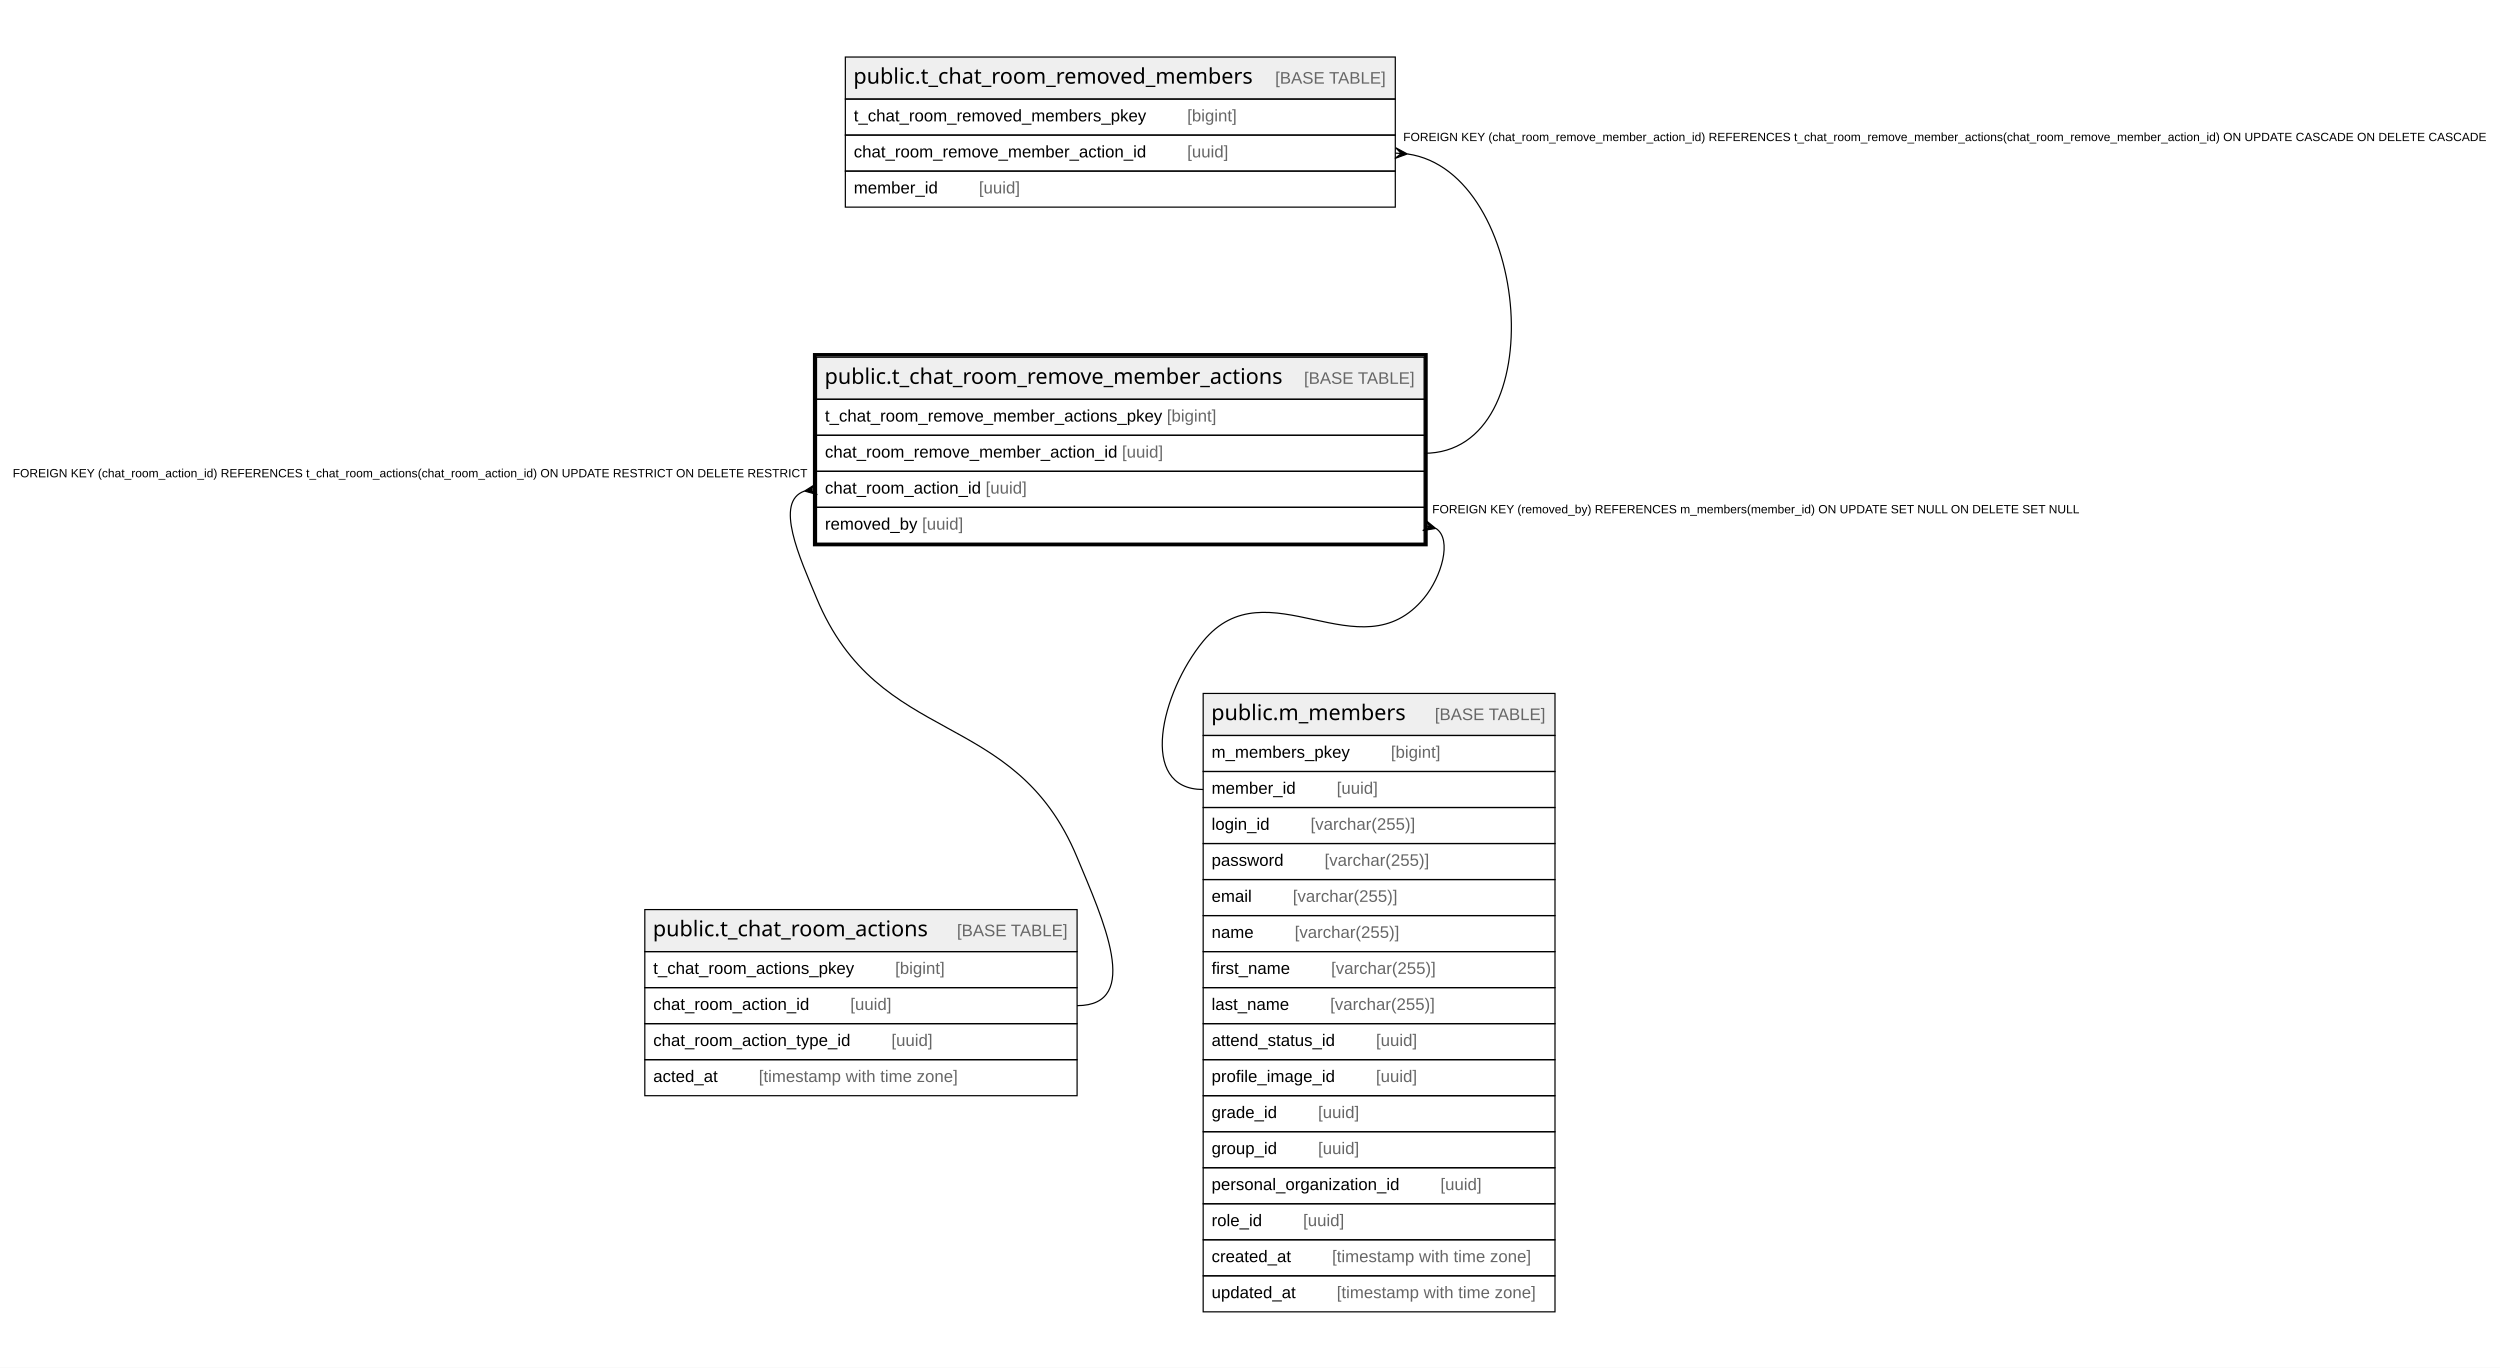
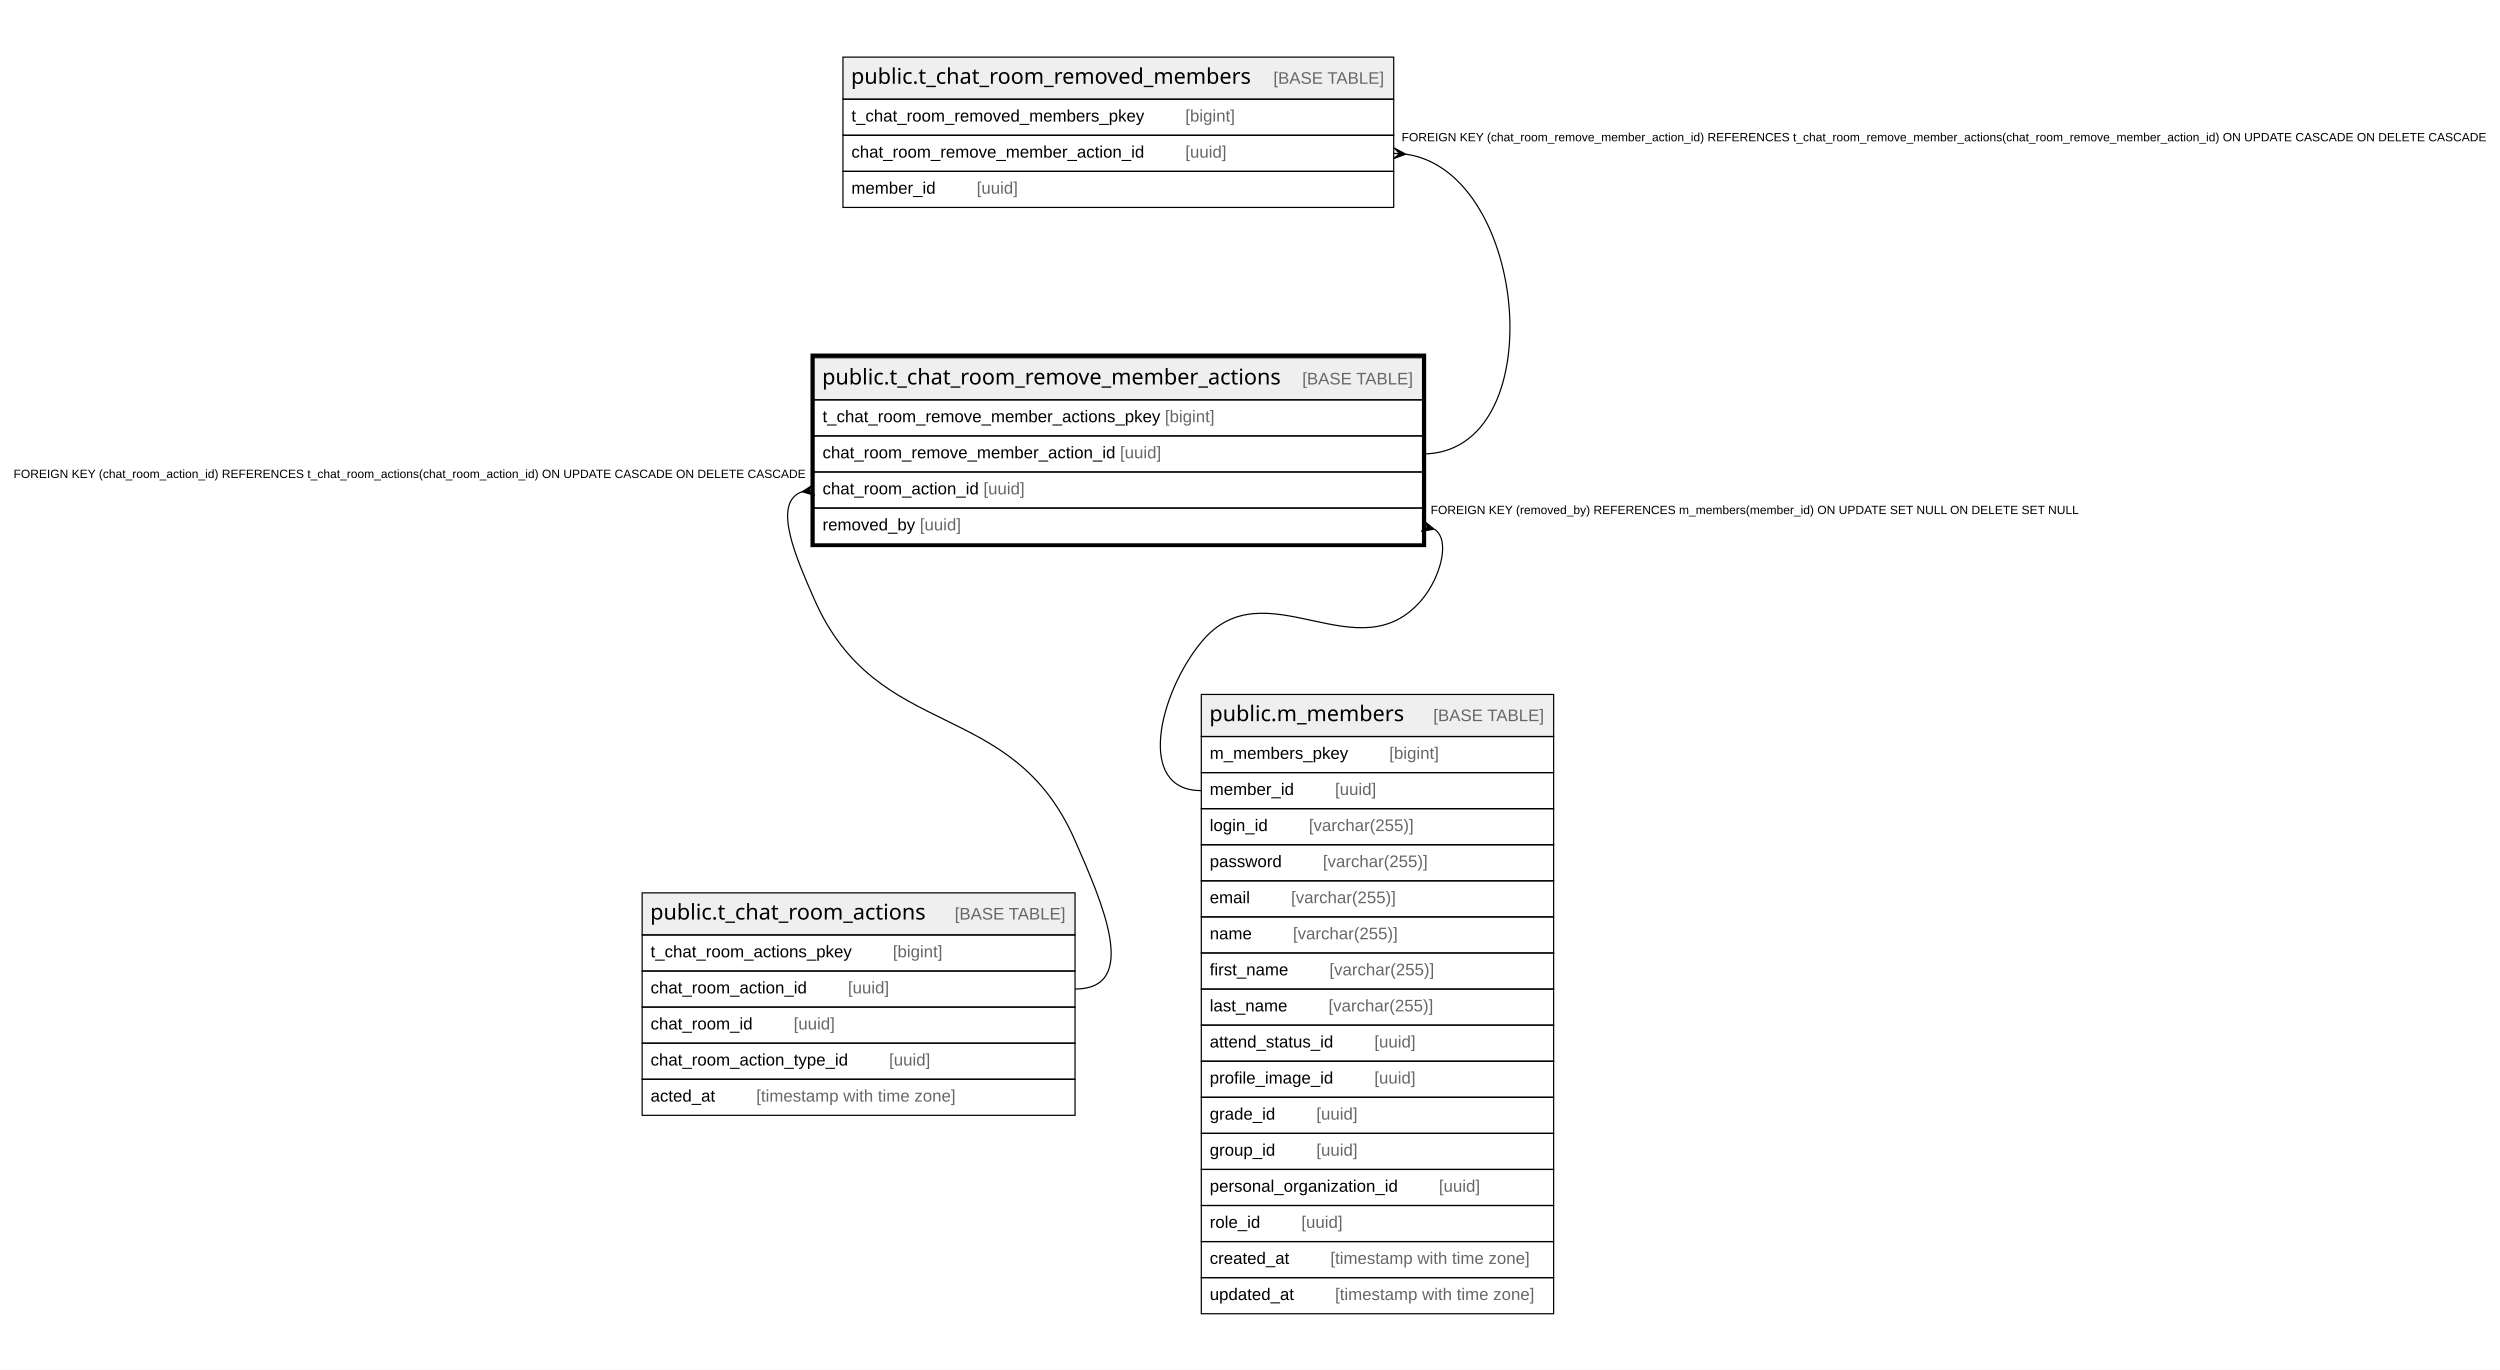
- <svg xmlns="http://www.w3.org/2000/svg" width="2082pt" height="1139pt" viewBox="0.00 0.00 2082.00 1139.00">
+ <svg xmlns="http://www.w3.org/2000/svg" width="2079pt" height="1139pt" viewBox="0.00 0.00 2079.00 1139.00">
  <g id="graph0" class="graph" transform="scale(1 1) rotate(0) translate(4 1135)">
-     <polygon fill="#ffffff" stroke="transparent" points="-4,4 -4,-1135 2078,-1135 2078,4 -4,4" />
+     <polygon fill="#ffffff" stroke="transparent" points="-4,4 -4,-1135 2075,-1135 2075,4 -4,4" />
    <g id="node1" class="node">
-       <polygon fill="#efefef" stroke="transparent" points="676,-802.5 676,-837.5 1182,-837.5 1182,-802.5 676,-802.5" />
-       <polygon fill="none" stroke="#000000" points="676,-802.5 676,-837.5 1182,-837.5 1182,-802.5 676,-802.5" />
-       <text text-anchor="start" x="682.683" y="-815.3" font-family="Arial Bold" font-size="18.00" fill="#000000">public.t_chat_room_remove_member_actions</text>
-       <text text-anchor="start" x="1047.749" y="-815.3" font-family="Arial" font-size="14.00" fill="#000000">    </text>
-       <text text-anchor="start" x="1081.954" y="-815.3" font-family="Arial" font-size="14.00" fill="#666666">[BASE TABLE]</text>
-       <polygon fill="none" stroke="#000000" points="676,-772.5 676,-802.5 1182,-802.5 1182,-772.5 676,-772.5" />
-       <text text-anchor="start" x="683" y="-783.9" font-family="Arial" font-size="14.00" fill="#000000">t_chat_room_remove_member_actions_pkey </text>
-       <text text-anchor="start" x="967.728" y="-783.9" font-family="Arial" font-size="14.00" fill="#666666">[bigint]</text>
-       <polygon fill="none" stroke="#000000" points="676,-742.5 676,-772.5 1182,-772.5 1182,-742.5 676,-742.5" />
-       <text text-anchor="start" x="683" y="-753.9" font-family="Arial" font-size="14.00" fill="#000000">chat_room_remove_member_action_id </text>
-       <text text-anchor="start" x="930.379" y="-753.9" font-family="Arial" font-size="14.00" fill="#666666">[uuid]</text>
-       <polygon fill="none" stroke="#000000" points="676,-712.5 676,-742.5 1182,-742.5 1182,-712.5 676,-712.5" />
-       <text text-anchor="start" x="683" y="-723.9" font-family="Arial" font-size="14.00" fill="#000000">chat_room_action_id </text>
-       <text text-anchor="start" x="816.815" y="-723.9" font-family="Arial" font-size="14.00" fill="#666666">[uuid]</text>
-       <polygon fill="none" stroke="#000000" points="676,-682.5 676,-712.5 1182,-712.5 1182,-682.5 676,-682.5" />
-       <text text-anchor="start" x="683" y="-693.9" font-family="Arial" font-size="14.00" fill="#000000">removed_by </text>
-       <text text-anchor="start" x="763.907" y="-693.9" font-family="Arial" font-size="14.00" fill="#666666">[uuid]</text>
-       <polygon fill="none" stroke="#000000" stroke-width="3" points="674.5,-681.5 674.5,-839.5 1183.5,-839.5 1183.5,-681.5 674.5,-681.5" />
+       <polygon fill="#efefef" stroke="transparent" points="673,-802.5 673,-837.5 1179,-837.5 1179,-802.5 673,-802.5" />
+       <polygon fill="none" stroke="#000000" points="673,-802.5 673,-837.5 1179,-837.5 1179,-802.5 673,-802.5" />
+       <text text-anchor="start" x="679.683" y="-815.3" font-family="Arial Bold" font-size="18.00" fill="#000000">public.t_chat_room_remove_member_actions</text>
+       <text text-anchor="start" x="1044.749" y="-815.3" font-family="Arial" font-size="14.00" fill="#000000">    </text>
+       <text text-anchor="start" x="1078.954" y="-815.3" font-family="Arial" font-size="14.00" fill="#666666">[BASE TABLE]</text>
+       <polygon fill="none" stroke="#000000" points="673,-772.5 673,-802.5 1179,-802.5 1179,-772.5 673,-772.5" />
+       <text text-anchor="start" x="680" y="-783.9" font-family="Arial" font-size="14.00" fill="#000000">t_chat_room_remove_member_actions_pkey </text>
+       <text text-anchor="start" x="964.728" y="-783.9" font-family="Arial" font-size="14.00" fill="#666666">[bigint]</text>
+       <polygon fill="none" stroke="#000000" points="673,-742.5 673,-772.5 1179,-772.5 1179,-742.5 673,-742.5" />
+       <text text-anchor="start" x="680" y="-753.9" font-family="Arial" font-size="14.00" fill="#000000">chat_room_remove_member_action_id </text>
+       <text text-anchor="start" x="927.379" y="-753.9" font-family="Arial" font-size="14.00" fill="#666666">[uuid]</text>
+       <polygon fill="none" stroke="#000000" points="673,-712.5 673,-742.5 1179,-742.5 1179,-712.5 673,-712.5" />
+       <text text-anchor="start" x="680" y="-723.9" font-family="Arial" font-size="14.00" fill="#000000">chat_room_action_id </text>
+       <text text-anchor="start" x="813.815" y="-723.9" font-family="Arial" font-size="14.00" fill="#666666">[uuid]</text>
+       <polygon fill="none" stroke="#000000" points="673,-682.5 673,-712.5 1179,-712.5 1179,-682.5 673,-682.5" />
+       <text text-anchor="start" x="680" y="-693.9" font-family="Arial" font-size="14.00" fill="#000000">removed_by </text>
+       <text text-anchor="start" x="760.907" y="-693.9" font-family="Arial" font-size="14.00" fill="#666666">[uuid]</text>
+       <polygon fill="none" stroke="#000000" stroke-width="3" points="671.5,-681.5 671.5,-839.5 1180.5,-839.5 1180.5,-681.5 671.5,-681.5" />
    </g>
    <g id="node3" class="node">
-       <polygon fill="#efefef" stroke="transparent" points="533,-342.5 533,-377.5 893,-377.5 893,-342.5 533,-342.5" />
-       <polygon fill="none" stroke="#000000" points="533,-342.5 533,-377.5 893,-377.5 893,-342.5 533,-342.5" />
-       <text text-anchor="start" x="539.688" y="-355.3" font-family="Arial Bold" font-size="18.00" fill="#000000">public.t_chat_room_actions</text>
-       <text text-anchor="start" x="758.744" y="-355.3" font-family="Arial" font-size="14.00" fill="#000000">    </text>
-       <text text-anchor="start" x="792.949" y="-355.3" font-family="Arial" font-size="14.00" fill="#666666">[BASE TABLE]</text>
-       <polygon fill="none" stroke="#000000" points="533,-312.5 533,-342.5 893,-342.5 893,-312.5 533,-312.5" />
-       <text text-anchor="start" x="540" y="-323.9" font-family="Arial" font-size="14.00" fill="#000000">t_chat_room_actions_pkey    </text>
-       <text text-anchor="start" x="741.478" y="-323.9" font-family="Arial" font-size="14.00" fill="#666666">[bigint]</text>
-       <polygon fill="none" stroke="#000000" points="533,-282.5 533,-312.5 893,-312.5 893,-282.5 533,-282.5" />
-       <text text-anchor="start" x="540" y="-293.9" font-family="Arial" font-size="14.00" fill="#000000">chat_room_action_id    </text>
-       <text text-anchor="start" x="704.129" y="-293.9" font-family="Arial" font-size="14.00" fill="#666666">[uuid]</text>
-       <polygon fill="none" stroke="#000000" points="533,-252.5 533,-282.5 893,-282.5 893,-252.5 533,-252.5" />
-       <text text-anchor="start" x="540" y="-263.9" font-family="Arial" font-size="14.00" fill="#000000">chat_room_action_type_id    </text>
-       <text text-anchor="start" x="738.367" y="-263.9" font-family="Arial" font-size="14.00" fill="#666666">[uuid]</text>
-       <polygon fill="none" stroke="#000000" points="533,-222.5 533,-252.5 893,-252.5 893,-222.5 533,-222.5" />
-       <text text-anchor="start" x="540" y="-233.9" font-family="Arial" font-size="14.00" fill="#000000">acted_at    </text>
-       <text text-anchor="start" x="627.899" y="-233.9" font-family="Arial" font-size="14.00" fill="#666666">[timestamp with time zone]</text>
+       <polygon fill="#efefef" stroke="transparent" points="530,-357.5 530,-392.5 890,-392.5 890,-357.5 530,-357.5" />
+       <polygon fill="none" stroke="#000000" points="530,-357.5 530,-392.5 890,-392.5 890,-357.5 530,-357.5" />
+       <text text-anchor="start" x="536.688" y="-370.3" font-family="Arial Bold" font-size="18.00" fill="#000000">public.t_chat_room_actions</text>
+       <text text-anchor="start" x="755.744" y="-370.3" font-family="Arial" font-size="14.00" fill="#000000">    </text>
+       <text text-anchor="start" x="789.949" y="-370.3" font-family="Arial" font-size="14.00" fill="#666666">[BASE TABLE]</text>
+       <polygon fill="none" stroke="#000000" points="530,-327.5 530,-357.5 890,-357.5 890,-327.5 530,-327.5" />
+       <text text-anchor="start" x="537" y="-338.9" font-family="Arial" font-size="14.00" fill="#000000">t_chat_room_actions_pkey    </text>
+       <text text-anchor="start" x="738.478" y="-338.9" font-family="Arial" font-size="14.00" fill="#666666">[bigint]</text>
+       <polygon fill="none" stroke="#000000" points="530,-297.5 530,-327.5 890,-327.5 890,-297.5 530,-297.5" />
+       <text text-anchor="start" x="537" y="-308.9" font-family="Arial" font-size="14.00" fill="#000000">chat_room_action_id    </text>
+       <text text-anchor="start" x="701.129" y="-308.9" font-family="Arial" font-size="14.00" fill="#666666">[uuid]</text>
+       <polygon fill="none" stroke="#000000" points="530,-267.5 530,-297.5 890,-297.5 890,-267.5 530,-267.5" />
+       <text text-anchor="start" x="537" y="-278.9" font-family="Arial" font-size="14.00" fill="#000000">chat_room_id    </text>
+       <text text-anchor="start" x="656.001" y="-278.9" font-family="Arial" font-size="14.00" fill="#666666">[uuid]</text>
+       <polygon fill="none" stroke="#000000" points="530,-237.5 530,-267.5 890,-267.5 890,-237.5 530,-237.5" />
+       <text text-anchor="start" x="537" y="-248.9" font-family="Arial" font-size="14.00" fill="#000000">chat_room_action_type_id    </text>
+       <text text-anchor="start" x="735.367" y="-248.9" font-family="Arial" font-size="14.00" fill="#666666">[uuid]</text>
+       <polygon fill="none" stroke="#000000" points="530,-207.5 530,-237.5 890,-237.5 890,-207.5 530,-207.5" />
+       <text text-anchor="start" x="537" y="-218.9" font-family="Arial" font-size="14.00" fill="#000000">acted_at    </text>
+       <text text-anchor="start" x="624.899" y="-218.9" font-family="Arial" font-size="14.00" fill="#666666">[timestamp with time zone]</text>
    </g>
    <g id="edge2" class="edge">
-       <path fill="none" stroke="#000000" d="M666.007,-726.038C640.53,-717.233 662.072,-670.515 676,-637 728.22,-511.339 840.78,-546.66 893,-421 914.064,-370.314 947.889,-297.5 893,-297.5" />
-       <polygon fill="#000000" stroke="#000000" points="666.105,-726.053 675.349,-731.953 671.053,-726.776 676,-727.5 676,-727.5 676,-727.5 671.053,-726.776 676.651,-723.047 666.105,-726.053 666.105,-726.053" />
-       <text text-anchor="start" x="6.583" y="-737.5" font-family="Arial" font-size="10.00" fill="#000000">FOREIGN KEY (chat_room_action_id) REFERENCES t_chat_room_actions(chat_room_action_id) ON UPDATE RESTRICT ON DELETE RESTRICT</text>
+       <path fill="none" stroke="#000000" d="M662.99,-726.031C637.413,-717.183 658.472,-670.26 673,-637 725.622,-516.53 837.378,-556.47 890,-436 911.971,-385.7 944.889,-312.5 890,-312.5" />
+       <polygon fill="#000000" stroke="#000000" points="663.106,-726.048 672.347,-731.952 668.053,-726.774 673,-727.5 673,-727.5 673,-727.5 668.053,-726.774 673.653,-723.048 663.106,-726.048 663.106,-726.048" />
+       <text text-anchor="start" x="7.242" y="-737.5" font-family="Arial" font-size="10.00" fill="#000000">FOREIGN KEY (chat_room_action_id) REFERENCES t_chat_room_actions(chat_room_action_id) ON UPDATE CASCADE ON DELETE CASCADE</text>
    </g>
    <g id="node4" class="node">
-       <polygon fill="#efefef" stroke="transparent" points="998,-522.5 998,-557.5 1291,-557.5 1291,-522.5 998,-522.5" />
-       <polygon fill="none" stroke="#000000" points="998,-522.5 998,-557.5 1291,-557.5 1291,-522.5 998,-522.5" />
-       <text text-anchor="start" x="1004.715" y="-535.3" font-family="Arial Bold" font-size="18.00" fill="#000000">public.m_members</text>
-       <text text-anchor="start" x="1156.717" y="-535.3" font-family="Arial" font-size="14.00" fill="#000000">    </text>
-       <text text-anchor="start" x="1190.922" y="-535.3" font-family="Arial" font-size="14.00" fill="#666666">[BASE TABLE]</text>
-       <polygon fill="none" stroke="#000000" points="998,-492.5 998,-522.5 1291,-522.5 1291,-492.5 998,-492.5" />
-       <text text-anchor="start" x="1005" y="-503.9" font-family="Arial" font-size="14.00" fill="#000000">m_members_pkey    </text>
-       <text text-anchor="start" x="1154.325" y="-503.9" font-family="Arial" font-size="14.00" fill="#666666">[bigint]</text>
-       <polygon fill="none" stroke="#000000" points="998,-462.5 998,-492.5 1291,-492.5 1291,-462.5 998,-462.5" />
-       <text text-anchor="start" x="1005" y="-473.9" font-family="Arial" font-size="14.00" fill="#000000">member_id    </text>
-       <text text-anchor="start" x="1109.206" y="-473.9" font-family="Arial" font-size="14.00" fill="#666666">[uuid]</text>
-       <polygon fill="none" stroke="#000000" points="998,-432.5 998,-462.5 1291,-462.5 1291,-432.5 998,-432.5" />
-       <text text-anchor="start" x="1005" y="-443.9" font-family="Arial" font-size="14.00" fill="#000000">login_id    </text>
-       <text text-anchor="start" x="1087.438" y="-443.9" font-family="Arial" font-size="14.00" fill="#666666">[varchar(255)]</text>
-       <polygon fill="none" stroke="#000000" points="998,-402.5 998,-432.5 1291,-432.5 1291,-402.5 998,-402.5" />
-       <text text-anchor="start" x="1005" y="-413.9" font-family="Arial" font-size="14.00" fill="#000000">password    </text>
-       <text text-anchor="start" x="1099.102" y="-413.9" font-family="Arial" font-size="14.00" fill="#666666">[varchar(255)]</text>
-       <polygon fill="none" stroke="#000000" points="998,-372.5 998,-402.5 1291,-402.5 1291,-372.5 998,-372.5" />
-       <text text-anchor="start" x="1005" y="-383.9" font-family="Arial" font-size="14.00" fill="#000000">email    </text>
-       <text text-anchor="start" x="1072.644" y="-383.9" font-family="Arial" font-size="14.00" fill="#666666">[varchar(255)]</text>
-       <polygon fill="none" stroke="#000000" points="998,-342.5 998,-372.5 1291,-372.5 1291,-342.5 998,-342.5" />
-       <text text-anchor="start" x="1005" y="-353.9" font-family="Arial" font-size="14.00" fill="#000000">name    </text>
-       <text text-anchor="start" x="1074.213" y="-353.9" font-family="Arial" font-size="14.00" fill="#666666">[varchar(255)]</text>
-       <polygon fill="none" stroke="#000000" points="998,-312.5 998,-342.5 1291,-342.5 1291,-312.5 998,-312.5" />
-       <text text-anchor="start" x="1005" y="-323.9" font-family="Arial" font-size="14.00" fill="#000000">first_name    </text>
-       <text text-anchor="start" x="1104.544" y="-323.9" font-family="Arial" font-size="14.00" fill="#666666">[varchar(255)]</text>
-       <polygon fill="none" stroke="#000000" points="998,-282.5 998,-312.5 1291,-312.5 1291,-282.5 998,-282.5" />
-       <text text-anchor="start" x="1005" y="-293.9" font-family="Arial" font-size="14.00" fill="#000000">last_name    </text>
-       <text text-anchor="start" x="1103.776" y="-293.9" font-family="Arial" font-size="14.00" fill="#666666">[varchar(255)]</text>
-       <polygon fill="none" stroke="#000000" points="998,-252.5 998,-282.5 1291,-282.5 1291,-252.5 998,-252.5" />
-       <text text-anchor="start" x="1005" y="-263.9" font-family="Arial" font-size="14.00" fill="#000000">attend_status_id    </text>
-       <text text-anchor="start" x="1141.917" y="-263.9" font-family="Arial" font-size="14.00" fill="#666666">[uuid]</text>
-       <polygon fill="none" stroke="#000000" points="998,-222.5 998,-252.5 1291,-252.5 1291,-222.5 998,-222.5" />
-       <text text-anchor="start" x="1005" y="-233.9" font-family="Arial" font-size="14.00" fill="#000000">profile_image_id    </text>
-       <text text-anchor="start" x="1141.886" y="-233.9" font-family="Arial" font-size="14.00" fill="#666666">[uuid]</text>
-       <polygon fill="none" stroke="#000000" points="998,-192.5 998,-222.5 1291,-222.5 1291,-192.5 998,-192.5" />
-       <text text-anchor="start" x="1005" y="-203.9" font-family="Arial" font-size="14.00" fill="#000000">grade_id    </text>
-       <text text-anchor="start" x="1093.668" y="-203.9" font-family="Arial" font-size="14.00" fill="#666666">[uuid]</text>
-       <polygon fill="none" stroke="#000000" points="998,-162.5 998,-192.5 1291,-192.5 1291,-162.5 998,-162.5" />
-       <text text-anchor="start" x="1005" y="-173.9" font-family="Arial" font-size="14.00" fill="#000000">group_id    </text>
-       <text text-anchor="start" x="1093.668" y="-173.9" font-family="Arial" font-size="14.00" fill="#666666">[uuid]</text>
-       <polygon fill="none" stroke="#000000" points="998,-132.5 998,-162.5 1291,-162.5 1291,-132.5 998,-132.5" />
-       <text text-anchor="start" x="1005" y="-143.9" font-family="Arial" font-size="14.00" fill="#000000">personal_organization_id    </text>
-       <text text-anchor="start" x="1195.582" y="-143.9" font-family="Arial" font-size="14.00" fill="#666666">[uuid]</text>
-       <polygon fill="none" stroke="#000000" points="998,-102.5 998,-132.5 1291,-132.5 1291,-102.5 998,-102.5" />
-       <text text-anchor="start" x="1005" y="-113.9" font-family="Arial" font-size="14.00" fill="#000000">role_id    </text>
-       <text text-anchor="start" x="1081.209" y="-113.9" font-family="Arial" font-size="14.00" fill="#666666">[uuid]</text>
-       <polygon fill="none" stroke="#000000" points="998,-72.5 998,-102.5 1291,-102.5 1291,-72.5 998,-72.5" />
-       <text text-anchor="start" x="1005" y="-83.9" font-family="Arial" font-size="14.00" fill="#000000">created_at    </text>
-       <text text-anchor="start" x="1105.342" y="-83.9" font-family="Arial" font-size="14.00" fill="#666666">[timestamp with time zone]</text>
-       <polygon fill="none" stroke="#000000" points="998,-42.5 998,-72.5 1291,-72.5 1291,-42.5 998,-42.5" />
-       <text text-anchor="start" x="1005" y="-53.9" font-family="Arial" font-size="14.00" fill="#000000">updated_at    </text>
-       <text text-anchor="start" x="1109.247" y="-53.9" font-family="Arial" font-size="14.00" fill="#666666">[timestamp with time zone]</text>
+       <polygon fill="#efefef" stroke="transparent" points="995,-522.5 995,-557.5 1288,-557.5 1288,-522.5 995,-522.5" />
+       <polygon fill="none" stroke="#000000" points="995,-522.5 995,-557.5 1288,-557.5 1288,-522.5 995,-522.5" />
+       <text text-anchor="start" x="1001.715" y="-535.3" font-family="Arial Bold" font-size="18.00" fill="#000000">public.m_members</text>
+       <text text-anchor="start" x="1153.717" y="-535.3" font-family="Arial" font-size="14.00" fill="#000000">    </text>
+       <text text-anchor="start" x="1187.922" y="-535.3" font-family="Arial" font-size="14.00" fill="#666666">[BASE TABLE]</text>
+       <polygon fill="none" stroke="#000000" points="995,-492.5 995,-522.5 1288,-522.5 1288,-492.5 995,-492.5" />
+       <text text-anchor="start" x="1002" y="-503.9" font-family="Arial" font-size="14.00" fill="#000000">m_members_pkey    </text>
+       <text text-anchor="start" x="1151.325" y="-503.9" font-family="Arial" font-size="14.00" fill="#666666">[bigint]</text>
+       <polygon fill="none" stroke="#000000" points="995,-462.5 995,-492.5 1288,-492.5 1288,-462.5 995,-462.5" />
+       <text text-anchor="start" x="1002" y="-473.9" font-family="Arial" font-size="14.00" fill="#000000">member_id    </text>
+       <text text-anchor="start" x="1106.206" y="-473.9" font-family="Arial" font-size="14.00" fill="#666666">[uuid]</text>
+       <polygon fill="none" stroke="#000000" points="995,-432.5 995,-462.5 1288,-462.5 1288,-432.5 995,-432.5" />
+       <text text-anchor="start" x="1002" y="-443.9" font-family="Arial" font-size="14.00" fill="#000000">login_id    </text>
+       <text text-anchor="start" x="1084.438" y="-443.9" font-family="Arial" font-size="14.00" fill="#666666">[varchar(255)]</text>
+       <polygon fill="none" stroke="#000000" points="995,-402.5 995,-432.5 1288,-432.5 1288,-402.5 995,-402.5" />
+       <text text-anchor="start" x="1002" y="-413.9" font-family="Arial" font-size="14.00" fill="#000000">password    </text>
+       <text text-anchor="start" x="1096.102" y="-413.9" font-family="Arial" font-size="14.00" fill="#666666">[varchar(255)]</text>
+       <polygon fill="none" stroke="#000000" points="995,-372.5 995,-402.5 1288,-402.5 1288,-372.5 995,-372.5" />
+       <text text-anchor="start" x="1002" y="-383.9" font-family="Arial" font-size="14.00" fill="#000000">email    </text>
+       <text text-anchor="start" x="1069.644" y="-383.9" font-family="Arial" font-size="14.00" fill="#666666">[varchar(255)]</text>
+       <polygon fill="none" stroke="#000000" points="995,-342.5 995,-372.5 1288,-372.5 1288,-342.5 995,-342.5" />
+       <text text-anchor="start" x="1002" y="-353.9" font-family="Arial" font-size="14.00" fill="#000000">name    </text>
+       <text text-anchor="start" x="1071.213" y="-353.9" font-family="Arial" font-size="14.00" fill="#666666">[varchar(255)]</text>
+       <polygon fill="none" stroke="#000000" points="995,-312.5 995,-342.5 1288,-342.5 1288,-312.5 995,-312.5" />
+       <text text-anchor="start" x="1002" y="-323.9" font-family="Arial" font-size="14.00" fill="#000000">first_name    </text>
+       <text text-anchor="start" x="1101.544" y="-323.9" font-family="Arial" font-size="14.00" fill="#666666">[varchar(255)]</text>
+       <polygon fill="none" stroke="#000000" points="995,-282.5 995,-312.5 1288,-312.5 1288,-282.5 995,-282.5" />
+       <text text-anchor="start" x="1002" y="-293.9" font-family="Arial" font-size="14.00" fill="#000000">last_name    </text>
+       <text text-anchor="start" x="1100.776" y="-293.9" font-family="Arial" font-size="14.00" fill="#666666">[varchar(255)]</text>
+       <polygon fill="none" stroke="#000000" points="995,-252.5 995,-282.5 1288,-282.5 1288,-252.5 995,-252.5" />
+       <text text-anchor="start" x="1002" y="-263.9" font-family="Arial" font-size="14.00" fill="#000000">attend_status_id    </text>
+       <text text-anchor="start" x="1138.917" y="-263.9" font-family="Arial" font-size="14.00" fill="#666666">[uuid]</text>
+       <polygon fill="none" stroke="#000000" points="995,-222.5 995,-252.5 1288,-252.5 1288,-222.5 995,-222.5" />
+       <text text-anchor="start" x="1002" y="-233.9" font-family="Arial" font-size="14.00" fill="#000000">profile_image_id    </text>
+       <text text-anchor="start" x="1138.886" y="-233.9" font-family="Arial" font-size="14.00" fill="#666666">[uuid]</text>
+       <polygon fill="none" stroke="#000000" points="995,-192.5 995,-222.5 1288,-222.5 1288,-192.5 995,-192.5" />
+       <text text-anchor="start" x="1002" y="-203.9" font-family="Arial" font-size="14.00" fill="#000000">grade_id    </text>
+       <text text-anchor="start" x="1090.668" y="-203.9" font-family="Arial" font-size="14.00" fill="#666666">[uuid]</text>
+       <polygon fill="none" stroke="#000000" points="995,-162.5 995,-192.5 1288,-192.5 1288,-162.5 995,-162.5" />
+       <text text-anchor="start" x="1002" y="-173.9" font-family="Arial" font-size="14.00" fill="#000000">group_id    </text>
+       <text text-anchor="start" x="1090.668" y="-173.9" font-family="Arial" font-size="14.00" fill="#666666">[uuid]</text>
+       <polygon fill="none" stroke="#000000" points="995,-132.5 995,-162.5 1288,-162.5 1288,-132.5 995,-132.5" />
+       <text text-anchor="start" x="1002" y="-143.9" font-family="Arial" font-size="14.00" fill="#000000">personal_organization_id    </text>
+       <text text-anchor="start" x="1192.582" y="-143.9" font-family="Arial" font-size="14.00" fill="#666666">[uuid]</text>
+       <polygon fill="none" stroke="#000000" points="995,-102.5 995,-132.5 1288,-132.5 1288,-102.5 995,-102.5" />
+       <text text-anchor="start" x="1002" y="-113.9" font-family="Arial" font-size="14.00" fill="#000000">role_id    </text>
+       <text text-anchor="start" x="1078.209" y="-113.9" font-family="Arial" font-size="14.00" fill="#666666">[uuid]</text>
+       <polygon fill="none" stroke="#000000" points="995,-72.5 995,-102.5 1288,-102.5 1288,-72.5 995,-72.5" />
+       <text text-anchor="start" x="1002" y="-83.9" font-family="Arial" font-size="14.00" fill="#000000">created_at    </text>
+       <text text-anchor="start" x="1102.342" y="-83.9" font-family="Arial" font-size="14.00" fill="#666666">[timestamp with time zone]</text>
+       <polygon fill="none" stroke="#000000" points="995,-42.5 995,-72.5 1288,-72.5 1288,-42.5 995,-42.5" />
+       <text text-anchor="start" x="1002" y="-53.9" font-family="Arial" font-size="14.00" fill="#000000">updated_at    </text>
+       <text text-anchor="start" x="1106.247" y="-53.9" font-family="Arial" font-size="14.00" fill="#666666">[timestamp with time zone]</text>
    </g>
    <g id="edge3" class="edge">
-       <path fill="none" stroke="#000000" d="M1192.029,-694.813C1205.649,-685.544 1196.42,-654.515 1182,-637 1129.036,-572.669 1050.964,-665.331 998,-601 963.112,-558.625 943.111,-477.5 998,-477.5" />
-       <polygon fill="#000000" stroke="#000000" points="1191.659,-694.912 1180.835,-693.153 1186.83,-696.206 1182,-697.5 1182,-697.5 1182,-697.5 1186.83,-696.206 1183.165,-701.847 1191.659,-694.912 1191.659,-694.912" />
-       <text text-anchor="start" x="1188.716" y="-707.5" font-family="Arial" font-size="10.00" fill="#000000">FOREIGN KEY (removed_by) REFERENCES m_members(member_id) ON UPDATE SET NULL ON DELETE SET NULL</text>
+       <path fill="none" stroke="#000000" d="M1189.029,-694.813C1202.649,-685.544 1193.42,-654.515 1179,-637 1126.036,-572.669 1047.964,-665.331 995,-601 960.112,-558.625 940.111,-477.5 995,-477.5" />
+       <polygon fill="#000000" stroke="#000000" points="1188.659,-694.912 1177.835,-693.153 1183.83,-696.206 1179,-697.5 1179,-697.5 1179,-697.5 1183.83,-696.206 1180.165,-701.847 1188.659,-694.912 1188.659,-694.912" />
+       <text text-anchor="start" x="1185.716" y="-707.5" font-family="Arial" font-size="10.00" fill="#000000">FOREIGN KEY (removed_by) REFERENCES m_members(member_id) ON UPDATE SET NULL ON DELETE SET NULL</text>
    </g>
    <g id="node2" class="node">
-       <polygon fill="#efefef" stroke="transparent" points="700,-1052.5 700,-1087.5 1158,-1087.5 1158,-1052.5 700,-1052.5" />
-       <polygon fill="none" stroke="#000000" points="700,-1052.5 700,-1087.5 1158,-1087.5 1158,-1052.5 700,-1052.5" />
-       <text text-anchor="start" x="706.69" y="-1065.3" font-family="Arial Bold" font-size="18.00" fill="#000000">public.t_chat_room_removed_members</text>
-       <text text-anchor="start" x="1023.742" y="-1065.3" font-family="Arial" font-size="14.00" fill="#000000">    </text>
-       <text text-anchor="start" x="1057.947" y="-1065.3" font-family="Arial" font-size="14.00" fill="#666666">[BASE TABLE]</text>
-       <polygon fill="none" stroke="#000000" points="700,-1022.5 700,-1052.5 1158,-1052.5 1158,-1022.5 700,-1022.5" />
-       <text text-anchor="start" x="707" y="-1033.9" font-family="Arial" font-size="14.00" fill="#000000">t_chat_room_removed_members_pkey    </text>
-       <text text-anchor="start" x="984.697" y="-1033.9" font-family="Arial" font-size="14.00" fill="#666666">[bigint]</text>
-       <polygon fill="none" stroke="#000000" points="700,-992.5 700,-1022.5 1158,-1022.5 1158,-992.5 700,-992.5" />
-       <text text-anchor="start" x="707" y="-1003.9" font-family="Arial" font-size="14.00" fill="#000000">chat_room_remove_member_action_id    </text>
-       <text text-anchor="start" x="984.693" y="-1003.9" font-family="Arial" font-size="14.00" fill="#666666">[uuid]</text>
-       <polygon fill="none" stroke="#000000" points="700,-962.5 700,-992.5 1158,-992.5 1158,-962.5 700,-962.5" />
-       <text text-anchor="start" x="707" y="-973.9" font-family="Arial" font-size="14.00" fill="#000000">member_id    </text>
-       <text text-anchor="start" x="811.206" y="-973.9" font-family="Arial" font-size="14.00" fill="#666666">[uuid]</text>
+       <polygon fill="#efefef" stroke="transparent" points="697,-1052.5 697,-1087.5 1155,-1087.5 1155,-1052.5 697,-1052.5" />
+       <polygon fill="none" stroke="#000000" points="697,-1052.5 697,-1087.5 1155,-1087.5 1155,-1052.5 697,-1052.5" />
+       <text text-anchor="start" x="703.69" y="-1065.3" font-family="Arial Bold" font-size="18.00" fill="#000000">public.t_chat_room_removed_members</text>
+       <text text-anchor="start" x="1020.742" y="-1065.3" font-family="Arial" font-size="14.00" fill="#000000">    </text>
+       <text text-anchor="start" x="1054.947" y="-1065.3" font-family="Arial" font-size="14.00" fill="#666666">[BASE TABLE]</text>
+       <polygon fill="none" stroke="#000000" points="697,-1022.5 697,-1052.5 1155,-1052.5 1155,-1022.5 697,-1022.5" />
+       <text text-anchor="start" x="704" y="-1033.9" font-family="Arial" font-size="14.00" fill="#000000">t_chat_room_removed_members_pkey    </text>
+       <text text-anchor="start" x="981.697" y="-1033.9" font-family="Arial" font-size="14.00" fill="#666666">[bigint]</text>
+       <polygon fill="none" stroke="#000000" points="697,-992.5 697,-1022.5 1155,-1022.5 1155,-992.5 697,-992.5" />
+       <text text-anchor="start" x="704" y="-1003.9" font-family="Arial" font-size="14.00" fill="#000000">chat_room_remove_member_action_id    </text>
+       <text text-anchor="start" x="981.693" y="-1003.9" font-family="Arial" font-size="14.00" fill="#666666">[uuid]</text>
+       <polygon fill="none" stroke="#000000" points="697,-962.5 697,-992.5 1155,-992.5 1155,-962.5 697,-962.5" />
+       <text text-anchor="start" x="704" y="-973.9" font-family="Arial" font-size="14.00" fill="#000000">member_id    </text>
+       <text text-anchor="start" x="808.206" y="-973.9" font-family="Arial" font-size="14.00" fill="#666666">[uuid]</text>
    </g>
    <g id="edge1" class="edge">
-       <path fill="none" stroke="#000000" d="M1168.206,-1006.783C1270.989,-992.119 1290.134,-757.5 1182,-757.5" />
-       <polygon fill="#000000" stroke="#000000" points="1167.975,-1006.799 1157.685,-1003.011 1162.988,-1007.149 1158,-1007.5 1158,-1007.5 1158,-1007.5 1162.988,-1007.149 1158.315,-1011.989 1167.975,-1006.799 1167.975,-1006.799" />
-       <text text-anchor="start" x="1164.566" y="-1017.5" font-family="Arial" font-size="10.00" fill="#000000">FOREIGN KEY (chat_room_remove_member_action_id) REFERENCES t_chat_room_remove_member_actions(chat_room_remove_member_action_id) ON UPDATE CASCADE ON DELETE CASCADE</text>
+       <path fill="none" stroke="#000000" d="M1165.206,-1006.783C1267.989,-992.119 1287.134,-757.5 1179,-757.5" />
+       <polygon fill="#000000" stroke="#000000" points="1164.975,-1006.799 1154.685,-1003.011 1159.988,-1007.149 1155,-1007.5 1155,-1007.5 1155,-1007.5 1159.988,-1007.149 1155.315,-1011.989 1164.975,-1006.799 1164.975,-1006.799" />
+       <text text-anchor="start" x="1161.566" y="-1017.5" font-family="Arial" font-size="10.00" fill="#000000">FOREIGN KEY (chat_room_remove_member_action_id) REFERENCES t_chat_room_remove_member_actions(chat_room_remove_member_action_id) ON UPDATE CASCADE ON DELETE CASCADE</text>
    </g>
  </g>
</svg>
